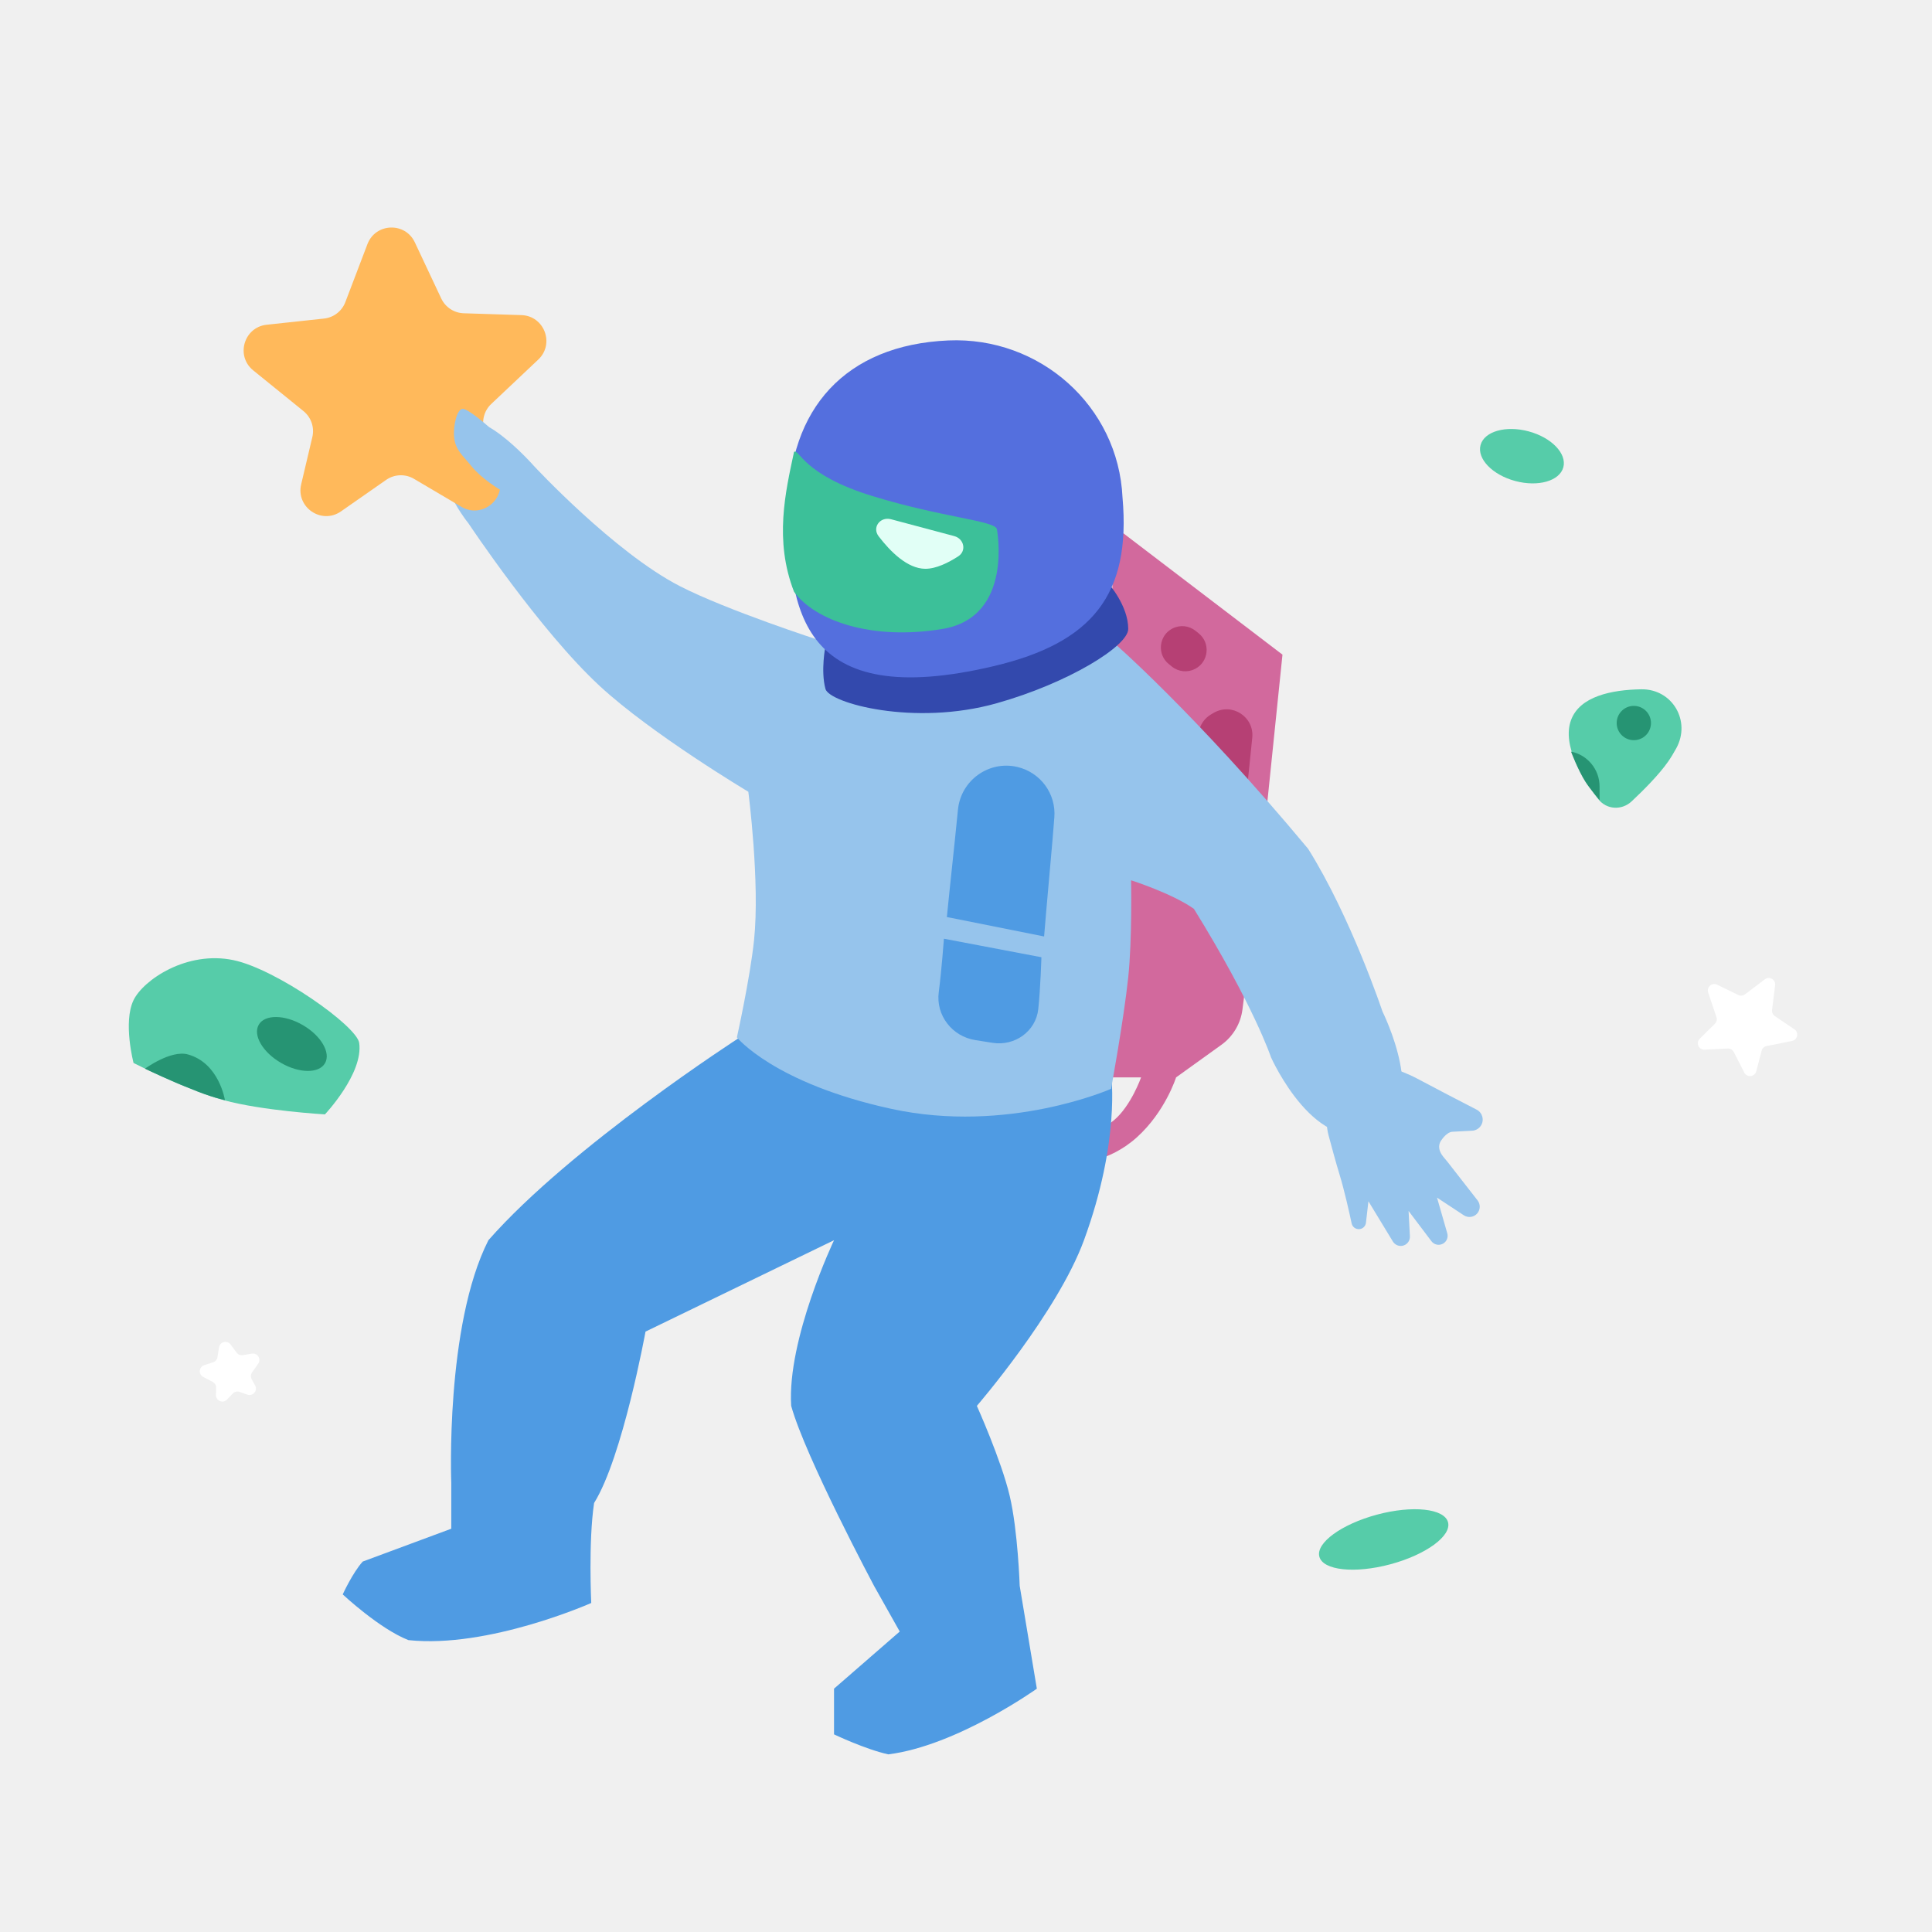
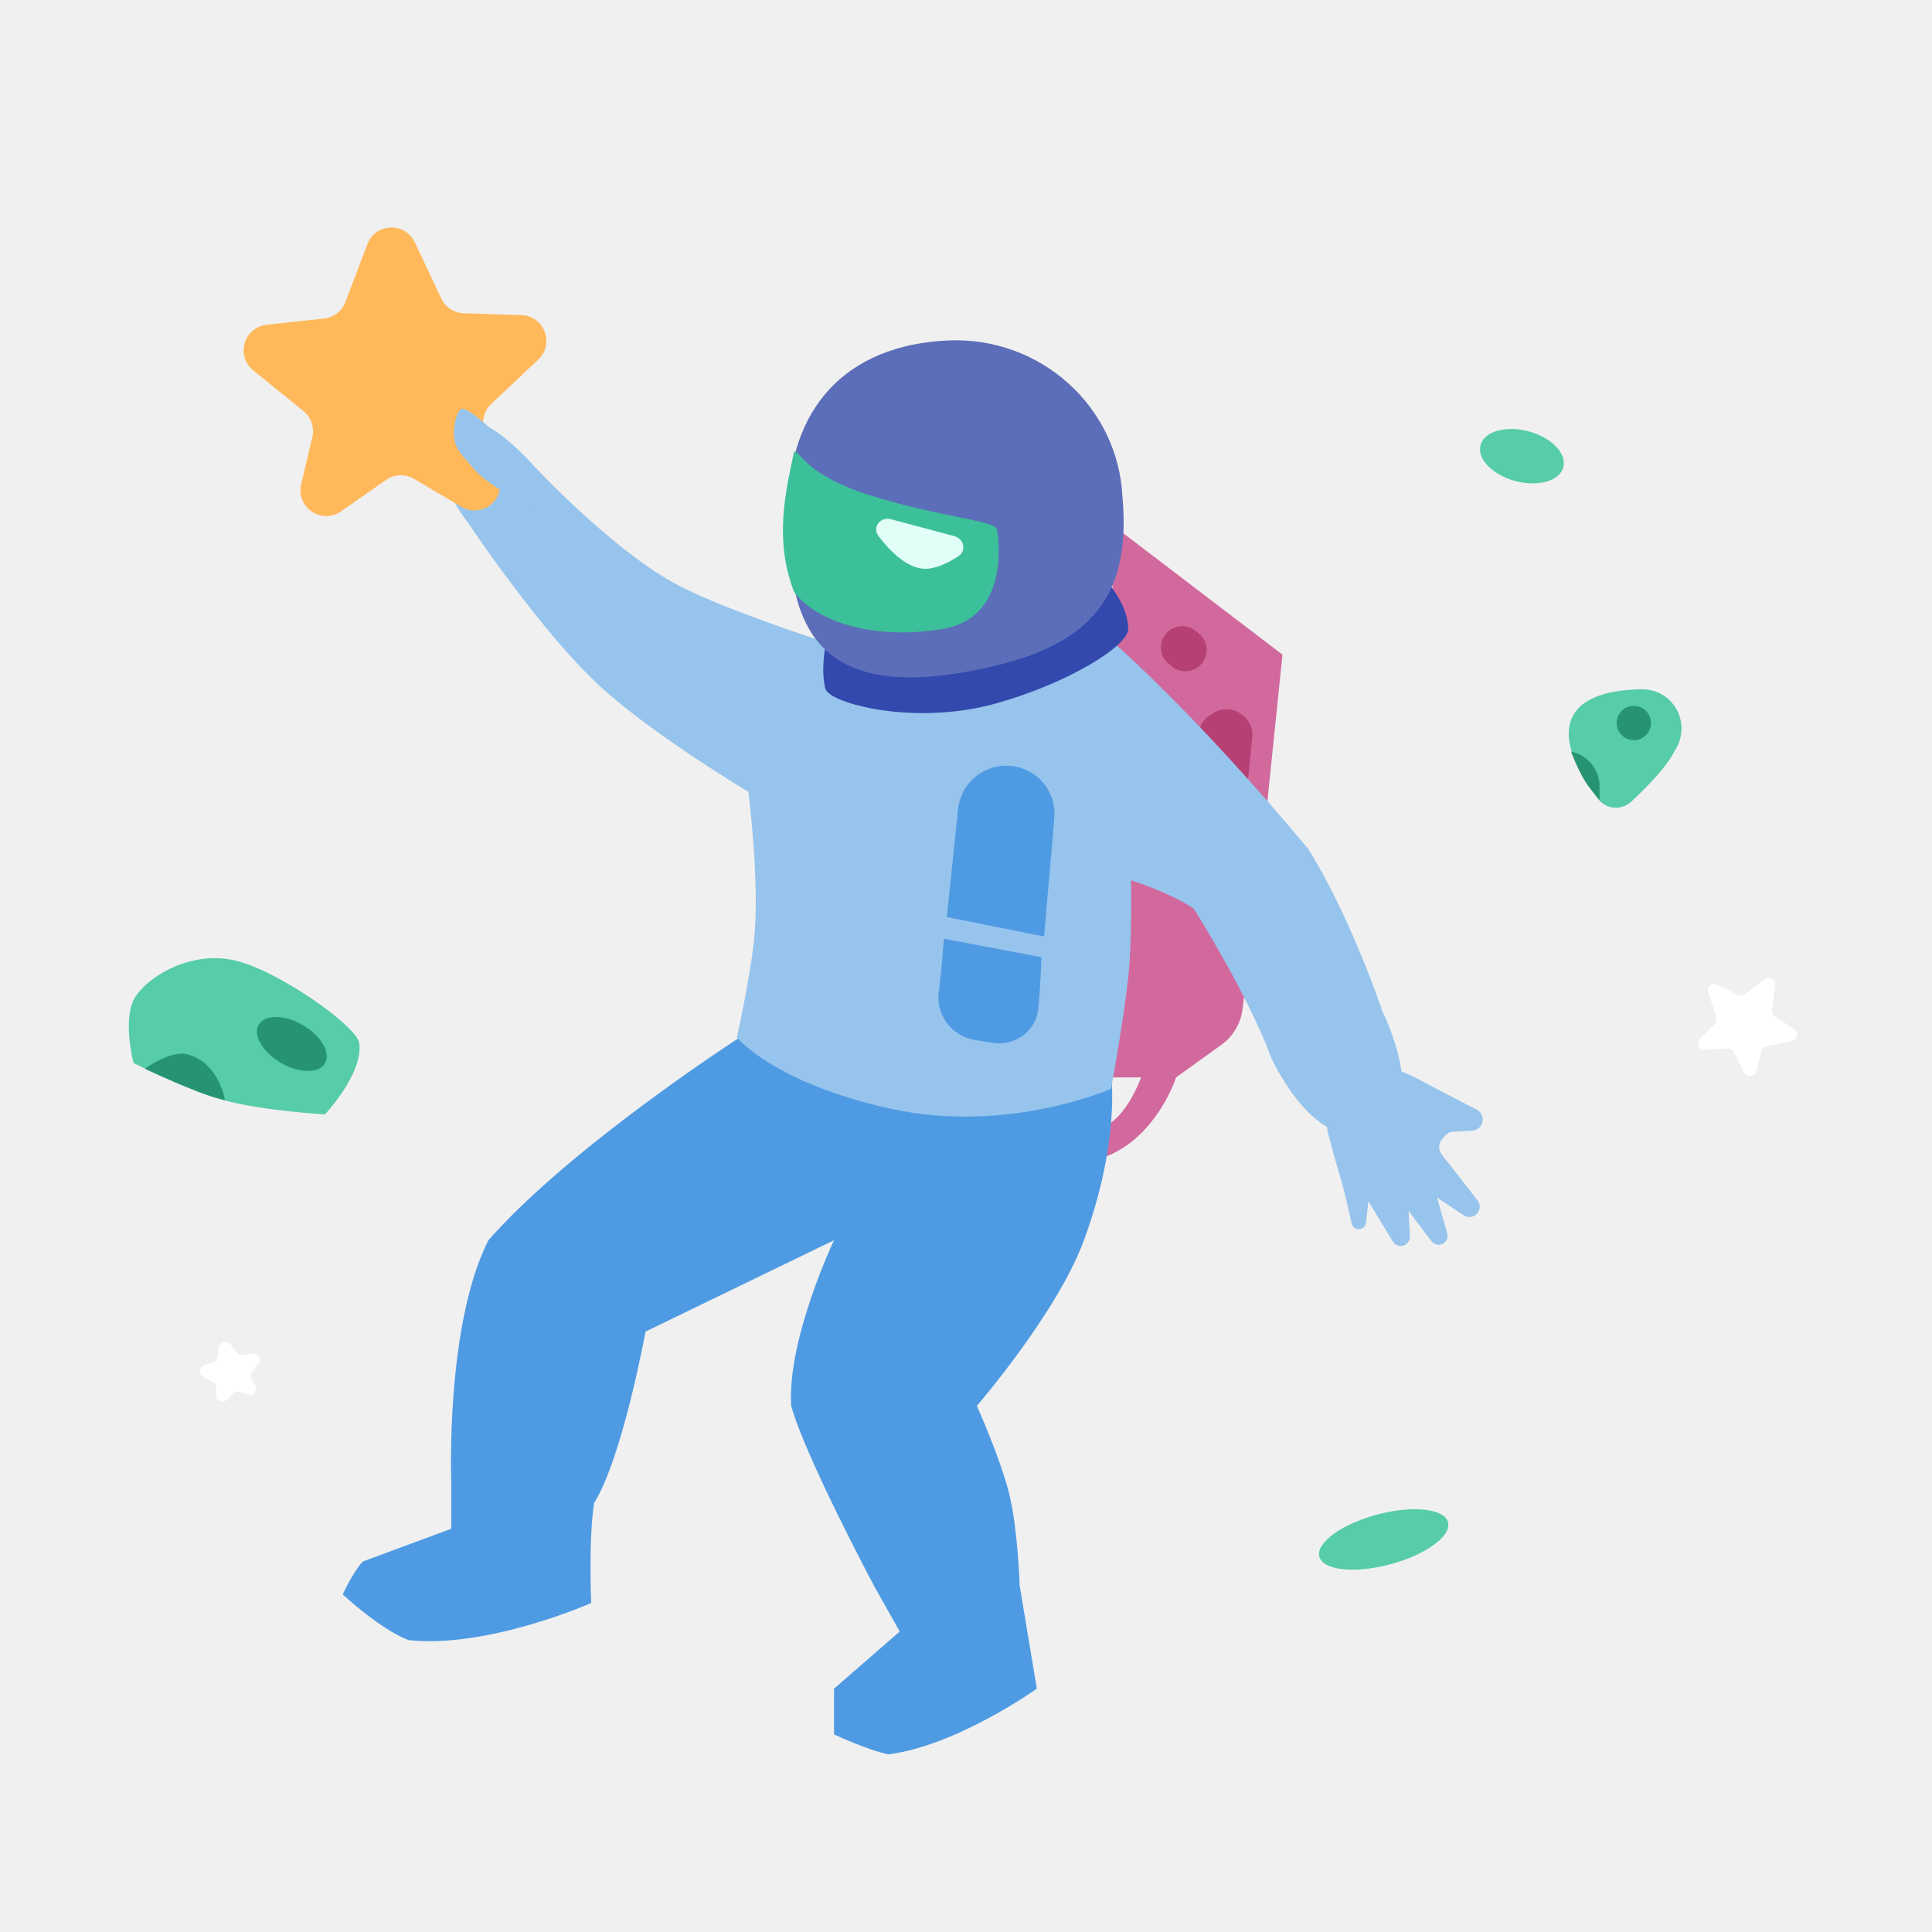
- <svg xmlns="http://www.w3.org/2000/svg" width="150" height="150" viewBox="0 0 150 150" fill="none" style="width: 131px; height: 131px;">
+ <svg xmlns="http://www.w3.org/2000/svg" width="150" height="150" viewBox="0 0 150 150" fill="none" style="width: 92px; height: 92px;">
  <style>
     .astronaut1-man {animation:astronaut1-man 4s infinite;}
     @keyframes astronaut1-man {
         0%{transform: translate3d(0, -8px, 0);}
         50%{transform: translate3d(0, 8px, 0);}
         100%{transform: translate3d(0, -8px, 0);}
     }

     .astronaut1-right-star {animation:astronaut1-right-star 4s 200ms infinite;}
     .astronaut1-left-star {animation:astronaut1-right-star 4s 400ms infinite;}
     .astronaut1-right-spec {animation:astronaut1-right-star 4s 600ms infinite;}
     .astronaut1-left-spec {animation:astronaut1-right-star 4s 800ms infinite;}
     .astronaut1-bottom-spec {animation:astronaut1-right-star 4s 300ms infinite;}
     .astronaut1-right-rock {animation:astronaut1-right-star 4s 1s infinite;}
     .astronaut1-left-rock {animation:astronaut1-right-star 4s 1200ms infinite;}
     @keyframes astronaut1-right-star {
         0%{transform: translate3d(0, 0, 0);}
         50%{transform: translate3d(0, 10px, 0);}
         100%{transform: translate3d(0, 0, 0);}
     }
     
     @media (prefers-reduced-motion: reduce) {
         .astronaut1-man, .astronaut1-right-star, .astronaut1-left-star, .astronaut1-right-spec, .astronaut1-left-spec, .astronaut1-bottom-spec, .astronaut1-right-rock, .astronaut1-left-rock {
             animation: none;
         }
     }
    </style>
-   <g class="astronaut1-man" style="animation-duration: 2.3s;">
+   <g class="astronaut1-man" style="animation-duration: 4s;">
    <path class="fillCls8" d="M86.487 40.847L99.571 50.827L97.908 67.016L96.464 78.374C96.324 79.475 95.733 80.469 94.832 81.117L91.31 83.649C91.31 83.649 90.477 86.31 88.261 88.306C86.045 90.302 83.603 90.302 83.603 90.302V88.084C83.603 88.084 85.154 88.097 86.487 86.975C87.819 85.854 88.593 83.649 88.593 83.649H85.378L86.487 40.847Z" fill="#D2699D" stroke-width="2px" />
    <path class="fillCls3" d="M37.92 96.29C44.351 88.971 57.436 80.544 57.436 80.544L86.266 83.427C86.266 83.427 87.004 88.528 84.159 96.29C82.1 101.906 75.843 109.152 75.843 109.152C75.843 109.152 77.738 113.365 78.393 116.138C79.03 118.833 79.169 123.124 79.169 123.124L80.5 131.108C80.5 131.108 74.29 135.543 68.968 136.208C67.189 135.818 64.754 134.656 64.754 134.656V131.108L69.855 126.672L67.859 123.124C67.859 123.124 62.536 113.144 61.427 109.152C61.1 103.974 64.754 96.29 64.754 96.29L50.117 103.386C50.117 103.386 48.343 113.144 46.125 116.693C45.675 119.701 45.904 124.455 45.904 124.455C45.904 124.455 37.92 128.003 31.71 127.338C29.45 126.453 26.609 123.789 26.609 123.789C26.609 123.789 27.379 122.103 28.162 121.239L35.037 118.689V115.14C35.037 115.14 34.553 102.932 37.92 96.29Z" fill="#4F9BE3" stroke-width="2px" />
    <path class="fillCls9" d="M93.056 56.932C93.136 56.314 93.499 55.769 94.038 55.457L94.233 55.344C95.646 54.526 97.391 55.654 97.225 57.279L96.275 66.541C96.161 67.653 95.157 68.456 94.047 68.323L93.629 68.272C92.526 68.14 91.742 67.133 91.884 66.031L93.056 56.932Z" fill="#B64074" stroke-width="2px" />
    <path class="fillCls9" d="M93.068 49.175L92.83 48.982C92.318 48.568 91.61 48.496 91.025 48.798C89.962 49.349 89.815 50.812 90.749 51.562L90.988 51.754C91.499 52.165 92.204 52.235 92.787 51.934C93.848 51.385 93.997 49.927 93.068 49.175Z" fill="#B64074" stroke-width="2px" />
    <path class="fillCls2" d="M101.567 65.907C92.696 55.249 86.265 49.718 86.265 49.718H63.644C63.644 49.718 56.431 47.382 52.777 45.504C47.688 42.888 41.467 36.19 41.467 36.19C41.467 36.19 36.589 30.633 35.479 33.528C32.375 35.746 36.366 40.625 36.366 40.625C36.366 40.625 41.907 48.962 46.568 53.266C50.628 57.016 58.1 61.471 58.1 61.471C58.1 61.471 59.015 68.525 58.543 73.004C58.23 75.977 57.212 80.544 57.212 80.544C57.212 80.544 60.096 84.105 69.188 86.088C78.28 88.071 86.264 84.536 86.264 84.536C86.264 84.536 87.234 79.273 87.595 75.887C87.909 72.947 87.817 68.346 87.817 68.346C87.817 68.346 90.988 69.354 92.696 70.564C97.354 78.092 98.684 82.096 98.684 82.096C98.684 82.096 102.235 90.067 106.889 87.64C111.104 86.088 107.336 78.535 107.336 78.535C107.336 78.535 104.895 71.217 101.567 65.907Z" fill="#96C4EC" stroke-width="2px" />
    <path class="fillCls2" d="M106.776 81.977L105.541 79.991L101.765 82.411L102.54 84.245C102.678 84.569 102.772 84.91 102.815 85.259C102.876 85.758 102.962 86.525 103 87.158C103.02 87.487 103.061 87.814 103.145 88.132C103.341 88.869 103.724 90.286 103.99 91.151C104.37 92.383 104.761 94.142 104.941 94.984C105 95.261 105.255 95.452 105.538 95.43C105.806 95.41 106.021 95.202 106.052 94.935L106.244 93.266L108.143 96.392C108.297 96.644 108.59 96.776 108.881 96.723C109.234 96.659 109.484 96.342 109.465 95.984L109.361 94.016L111.137 96.369C111.355 96.657 111.757 96.732 112.063 96.541C112.329 96.376 112.452 96.055 112.366 95.755L111.57 92.984L113.65 94.354C113.986 94.576 114.434 94.512 114.696 94.206C114.941 93.918 114.951 93.497 114.718 93.198L112.377 90.196C112.241 90.021 112.084 89.861 111.959 89.678C111.779 89.414 111.593 88.98 111.89 88.547C112.177 88.128 112.429 87.969 112.583 87.908C112.685 87.868 112.797 87.868 112.906 87.862L114.297 87.788C114.575 87.774 114.829 87.626 114.98 87.391C115.255 86.962 115.101 86.388 114.647 86.154C113.52 85.573 111.501 84.528 110.06 83.758C109.327 83.366 108.613 83.105 108.086 82.943C107.552 82.779 107.071 82.452 106.776 81.977Z" fill="#96C4EC" stroke-width="2px" />
    <path class="fillCls3" d="M73.514 71.199L81.064 72.707C81.064 72.707 81.353 69.204 81.565 66.937C81.662 65.896 81.767 64.619 81.859 63.463C82.003 61.629 80.783 59.97 78.993 59.548C76.767 59.022 74.594 60.595 74.375 62.871C74.293 63.722 74.207 64.579 74.126 65.318C73.874 67.631 73.514 71.199 73.514 71.199Z" fill="#4F9BE3" stroke-width="2px" />
    <path class="fillCls3" d="M80.855 74.32L73.286 72.882C73.286 72.882 73.099 75.421 72.885 77.024C72.645 78.829 73.925 80.47 75.723 80.753L77.066 80.965C78.782 81.236 80.423 80.074 80.611 78.347C80.781 76.782 80.855 74.32 80.855 74.32Z" fill="#4F9BE3" stroke-width="2px" />
    <path class="fillCls7" d="M87.596 48.831C87.596 47.004 86.044 45.282 86.044 45.282C86.044 45.282 81.186 50.305 76.73 51.492C71.933 52.769 64.088 50.161 64.088 50.161C64.088 50.161 63.705 52.066 64.088 53.488C64.384 54.584 70.965 56.411 77.395 54.597C82.941 53.032 87.596 50.161 87.596 48.831Z" fill="#3349AD" stroke-width="2px" />
-     <path class="fillCls4" d="M87.152 38.629C86.825 31.523 80.731 26.122 73.624 26.432C65.641 26.78 61.205 31.754 61.205 39.516C61.205 47.278 62.092 55.288 77.173 51.714C84.808 49.904 87.818 46.169 87.152 38.629Z" fill="rgba(84,111,222,1)" stroke-width="2px" />
+     <path class="fillCls4" d="M87.152 38.629C86.825 31.523 80.731 26.122 73.624 26.432C65.641 26.78 61.205 31.754 61.205 39.516C61.205 47.278 62.092 55.288 77.173 51.714C84.808 49.904 87.818 46.169 87.152 38.629Z" fill="#5C6EB9" stroke-width="2px" />
    <path class="fillCls5" d="M73.183 48.83C78.727 47.906 77.396 41.068 77.396 41.068C77.173 40.417 73.183 40.182 67.749 38.518C62.316 36.855 62.093 34.859 61.65 35.081C60.984 38.186 60.097 41.956 61.65 45.947C63.26 48.165 67.638 49.755 73.183 48.83Z" fill="#3CC099" stroke-width="2px" />
    <path class="fillCls6" d="M74.085 41.622L69.18 40.314C68.337 40.09 67.688 40.946 68.218 41.638C69.134 42.834 70.454 44.151 71.835 44.161C72.675 44.166 73.631 43.69 74.398 43.193C75.06 42.765 74.847 41.825 74.085 41.622Z" fill="#E1FFF6" stroke-width="2px" />
    <path class="fillCls1" d="M28.528 18.954C29.156 17.305 31.456 17.218 32.207 18.815L34.258 23.174C34.578 23.855 35.252 24.298 36.004 24.322L40.482 24.465C42.26 24.521 43.085 26.697 41.791 27.918L38.139 31.365C37.58 31.892 37.373 32.693 37.605 33.425L38.747 37.023C39.302 38.773 37.405 40.283 35.824 39.35L32.142 37.177C31.468 36.779 30.623 36.811 29.981 37.258L26.474 39.704C24.968 40.754 22.962 39.391 23.383 37.605L24.25 33.931C24.427 33.183 24.159 32.401 23.562 31.917L19.66 28.756C18.277 27.636 18.935 25.404 20.704 25.213L25.159 24.733C25.906 24.652 26.545 24.159 26.813 23.456L28.528 18.954Z" fill="#FFB95B" stroke-width="2px" />
    <path class="fillCls2" d="M35.925 31.742C36.369 31.742 37.921 33.117 37.921 33.117L41.691 39.504C41.691 39.504 38.075 38.035 36.59 36.177C35.96 35.388 35.361 34.964 35.26 33.959C35.169 33.06 35.481 31.742 35.925 31.742Z" fill="#96C4EC" stroke-width="2px" />
  </g>
-   <path class="astronaut1-right-star fill1" d="M137.023 76.034C137.375 75.767 137.875 76.056 137.821 76.494L137.581 78.414C137.558 78.6 137.642 78.785 137.798 78.89L139.314 79.913C139.682 80.162 139.568 80.731 139.133 80.818L137.158 81.215C136.97 81.252 136.821 81.393 136.772 81.578L136.355 83.173C136.239 83.618 135.636 83.683 135.427 83.275L134.609 81.678C134.519 81.503 134.335 81.397 134.139 81.407L132.348 81.497C131.889 81.52 131.644 80.965 131.971 80.642L133.144 79.484C133.28 79.349 133.328 79.149 133.266 78.968L132.622 77.059C132.48 76.638 132.916 76.255 133.315 76.45L134.959 77.251C135.129 77.334 135.33 77.314 135.48 77.201L137.023 76.034Z" fill="#fff" stroke-width="2px" style="animation-duration: 2.3s;" />
-   <path class="astronaut1-left-star fill1" d="M17.008 104.603C17.08 104.167 17.641 104.031 17.904 104.387L18.37 105.017C18.482 105.168 18.669 105.244 18.855 105.213L19.555 105.095C19.993 105.021 20.302 105.512 20.047 105.875L19.57 106.555C19.46 106.712 19.449 106.917 19.541 107.084L19.807 107.566C20.03 107.967 19.638 108.431 19.205 108.279L18.598 108.067C18.413 108.002 18.206 108.052 18.071 108.195L17.628 108.66C17.312 108.993 16.752 108.759 16.766 108.3L16.783 107.751C16.789 107.56 16.685 107.382 16.516 107.293L15.78 106.906C15.388 106.699 15.439 106.121 15.862 105.987L16.539 105.772C16.718 105.715 16.851 105.562 16.881 105.376L17.008 104.603Z" fill="#fff" stroke-width="2px" style="animation-duration: 2.3s;" />
-   <g class="astronaut1-right-rock" style="animation-duration: 2.3s;">
+   <path class="astronaut1-right-star fill1" d="M137.023 76.034C137.375 75.767 137.875 76.056 137.821 76.494L137.581 78.414C137.558 78.6 137.642 78.785 137.798 78.89L139.314 79.913C139.682 80.162 139.568 80.731 139.133 80.818L137.158 81.215C136.97 81.252 136.821 81.393 136.772 81.578L136.355 83.173C136.239 83.618 135.636 83.683 135.427 83.275L134.609 81.678C134.519 81.503 134.335 81.397 134.139 81.407L132.348 81.497C131.889 81.52 131.644 80.965 131.971 80.642L133.144 79.484C133.28 79.349 133.328 79.149 133.266 78.968L132.622 77.059C132.48 76.638 132.916 76.255 133.315 76.45L134.959 77.251C135.129 77.334 135.33 77.314 135.48 77.201L137.023 76.034Z" fill="#fff" stroke-width="2px" style="animation-duration: 4s;" />
+   <path class="astronaut1-left-star fill1" d="M17.008 104.603C17.08 104.167 17.641 104.031 17.904 104.387L18.37 105.017C18.482 105.168 18.669 105.244 18.855 105.213L19.555 105.095C19.993 105.021 20.302 105.512 20.047 105.875L19.57 106.555C19.46 106.712 19.449 106.917 19.541 107.084L19.807 107.566C20.03 107.967 19.638 108.431 19.205 108.279L18.598 108.067C18.413 108.002 18.206 108.052 18.071 108.195L17.628 108.66C17.312 108.993 16.752 108.759 16.766 108.3L16.783 107.751C16.789 107.56 16.685 107.382 16.516 107.293L15.78 106.906C15.388 106.699 15.439 106.121 15.862 105.987L16.539 105.772C16.718 105.715 16.851 105.562 16.881 105.376L17.008 104.603Z" fill="#fff" stroke-width="2px" style="animation-duration: 4s;" />
+   <g class="astronaut1-right-rock" style="animation-duration: 4s;">
    <path class="fillCls10" d="M121.972 55.915C121.259 57.878 122.872 60.468 124.093 62.045C124.734 62.873 125.917 62.932 126.681 62.216C127.615 61.34 128.804 60.146 129.513 59.13C129.73 58.819 129.943 58.466 130.147 58.094C131.306 55.977 129.838 53.477 127.425 53.517C125.113 53.555 122.647 54.06 121.972 55.915Z" fill="#56CCA9" stroke-width="2px" />
    <path class="fillCls11" d="M124.19 61.059V62.124C124.19 62.124 123.464 61.281 123.082 60.683C122.539 59.834 121.973 58.354 121.973 58.354C123.262 58.612 124.19 59.744 124.19 61.059Z" fill="#269473" stroke-width="2px" />
    <circle class="fillCls11" cx="126.85" cy="56.136" r="1.331" fill="#269473" stroke-width="2px" />
  </g>
-   <ellipse class="astronaut1-right-spec fill10" cx="118.163" cy="35.418" rx="3.327" ry="1.996" transform="rotate(15 118.163 35.4177)" fill="#56CCA9" style="animation-duration: 2.3s;" />
-   <ellipse class="astronaut1-bottom-spec fill10" cx="107.429" cy="119.523" rx="5.171" ry="1.996" transform="rotate(-15 107.429 119.523)" fill="#56CCA9" style="animation-duration: 2.3s;" />
-   <g class="astronaut1-left-rock fill1" style="animation-duration: 2.3s;">
+   <ellipse class="astronaut1-right-spec fill10" cx="118.163" cy="35.418" rx="3.327" ry="1.996" transform="rotate(15 118.163 35.4177)" fill="#56CCA9" style="animation-duration: 4s;" />
+   <ellipse class="astronaut1-bottom-spec fill10" cx="107.429" cy="119.523" rx="5.171" ry="1.996" transform="rotate(-15 107.429 119.523)" fill="#56CCA9" style="animation-duration: 4s;" />
+   <g class="astronaut1-left-rock fill1" style="animation-duration: 4s;">
    <path class="fillCls10" d="M10.369 77.65C9.539 79.366 10.369 82.529 10.369 82.529C10.369 82.529 14.509 84.628 17.355 85.412C20.348 86.237 25.227 86.521 25.227 86.521C25.227 86.521 28.22 83.356 27.889 80.977C27.703 79.647 21.436 75.24 18.131 74.546C14.486 73.78 11.119 76.098 10.369 77.65Z" fill="#56CCA9" stroke-width="2px" />
    <path class="fillCls11" d="M14.581 81.864C13.259 81.504 11.254 82.973 11.254 82.973C11.254 82.973 13.387 83.993 14.802 84.525C16.355 85.191 17.463 85.412 17.463 85.412C17.463 85.412 17.02 82.53 14.581 81.864Z" fill="#269473" stroke-width="2px" />
    <ellipse class="fillCls11" cx="22.661" cy="81.054" rx="2.974" ry="1.694" transform="rotate(30.2019 22.6611 81.0543)" fill="#269473" />
  </g>
</svg>
